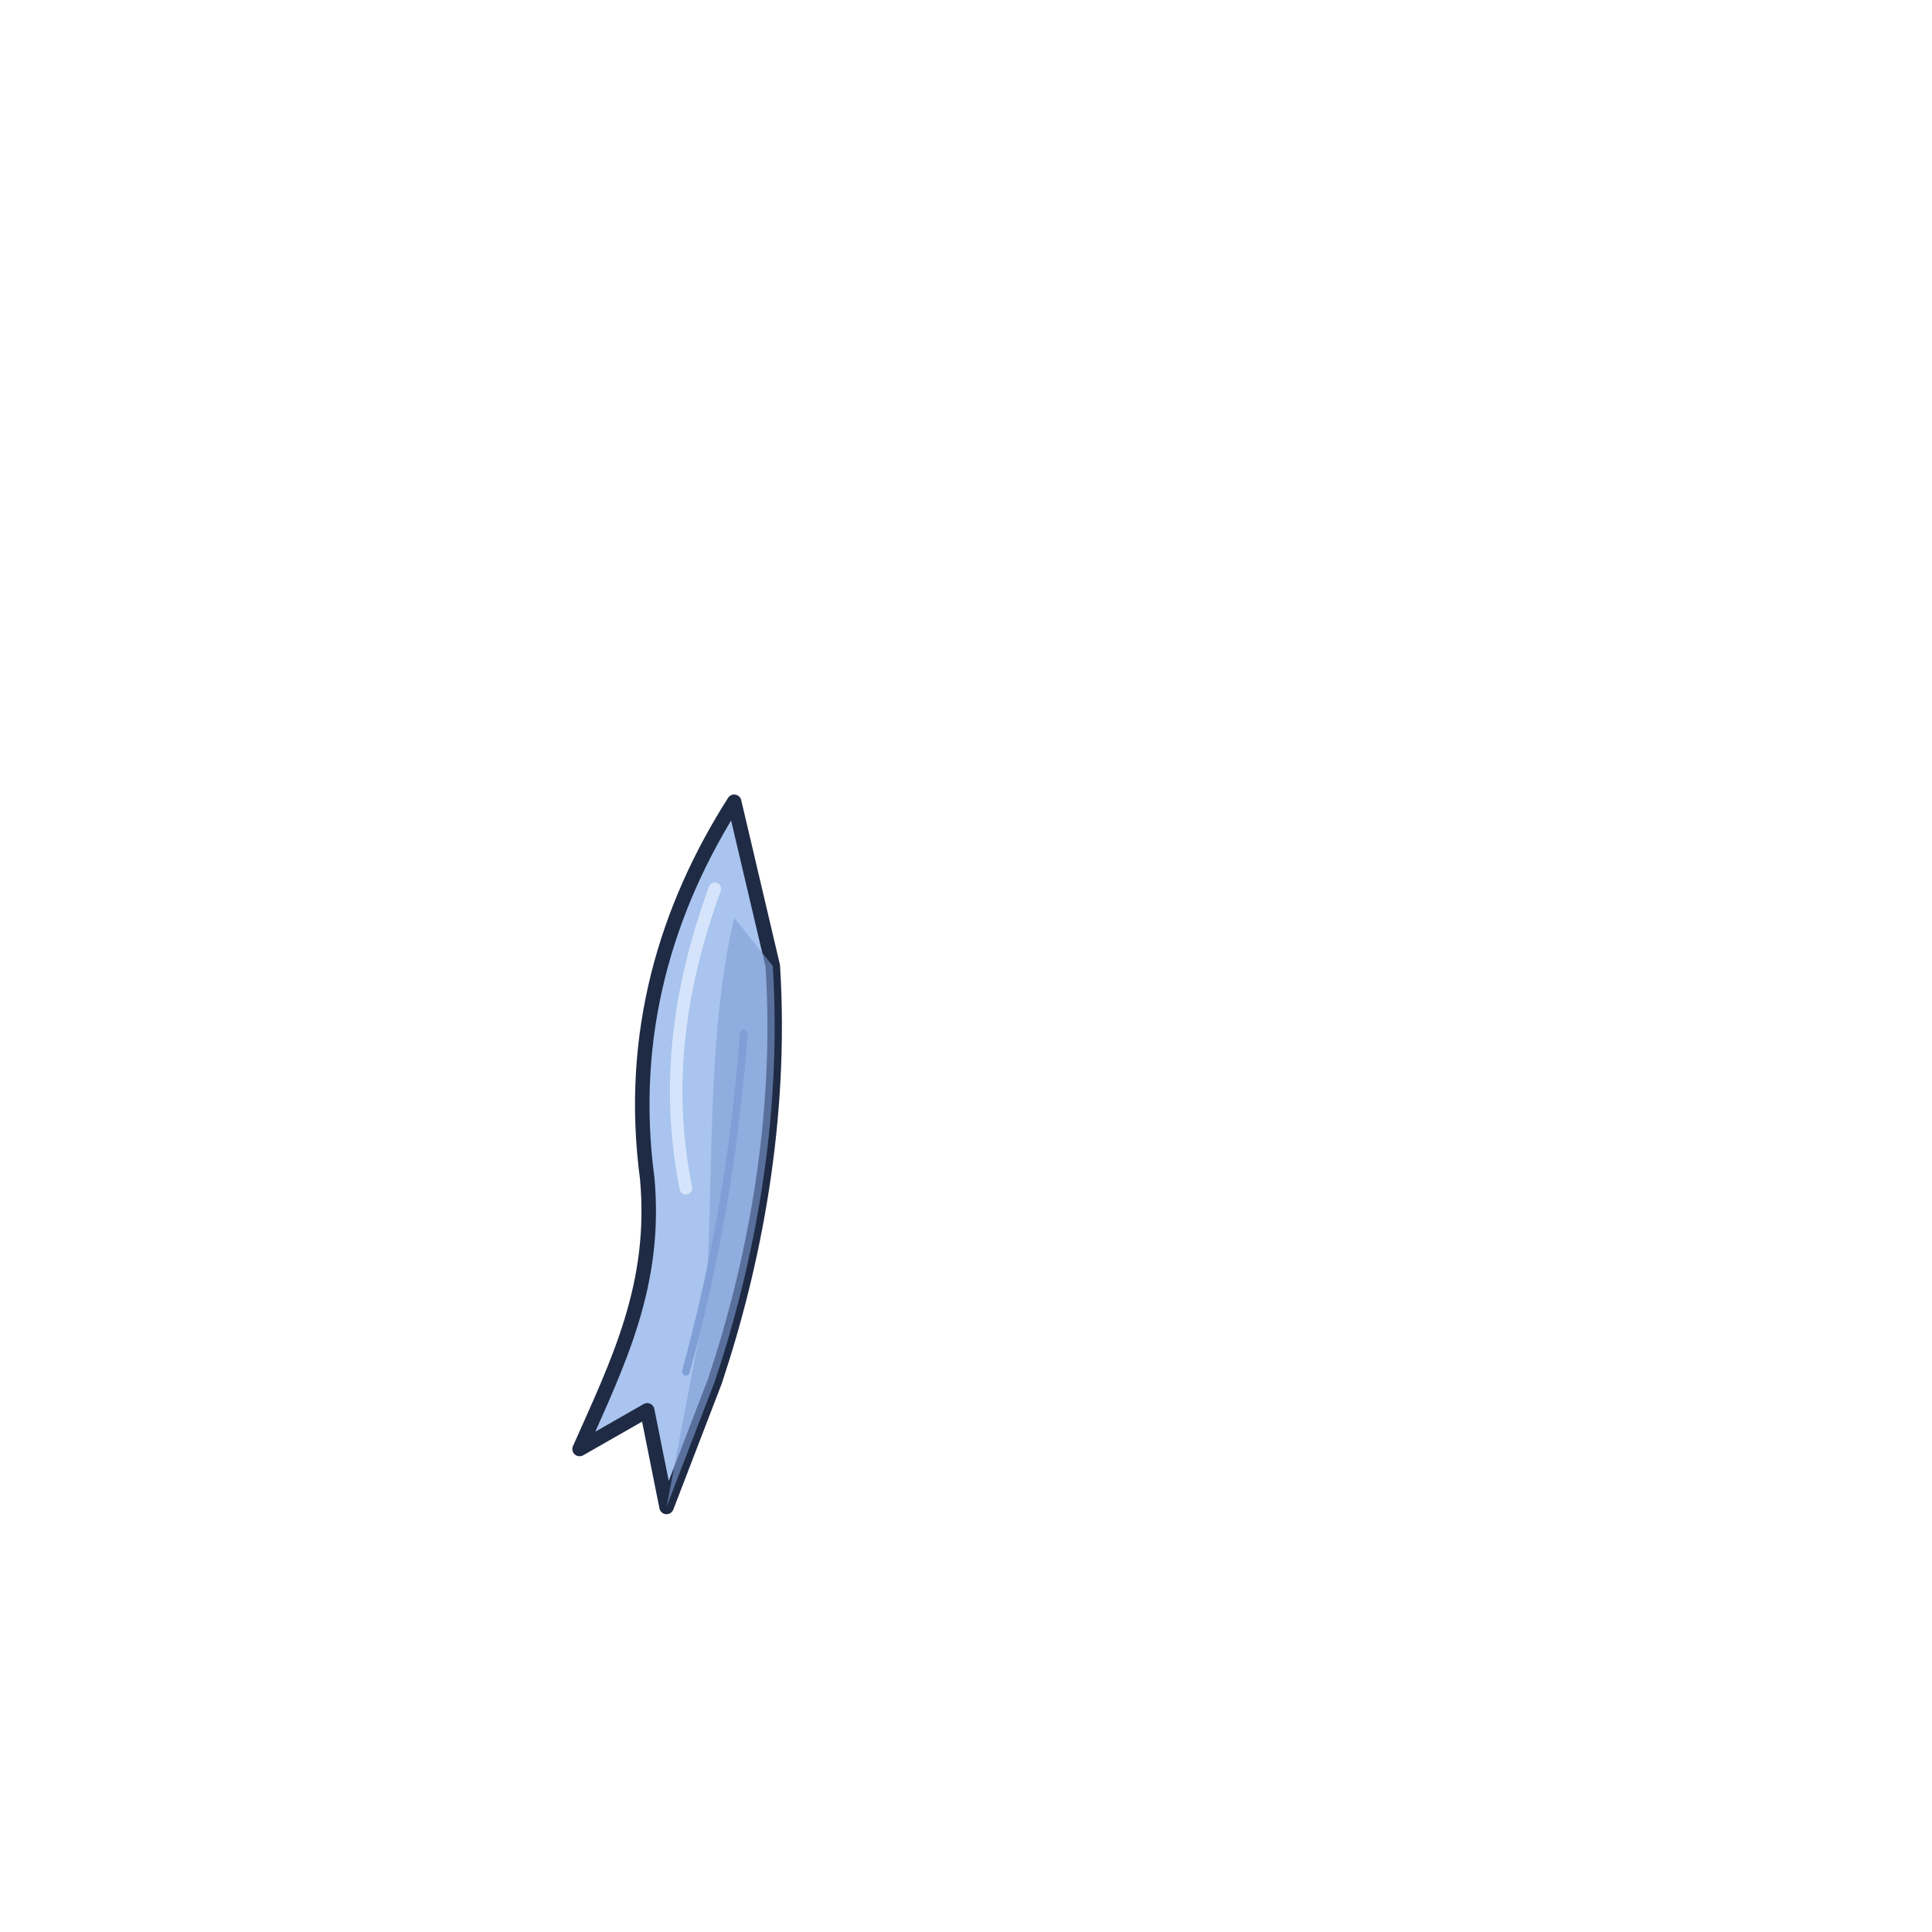
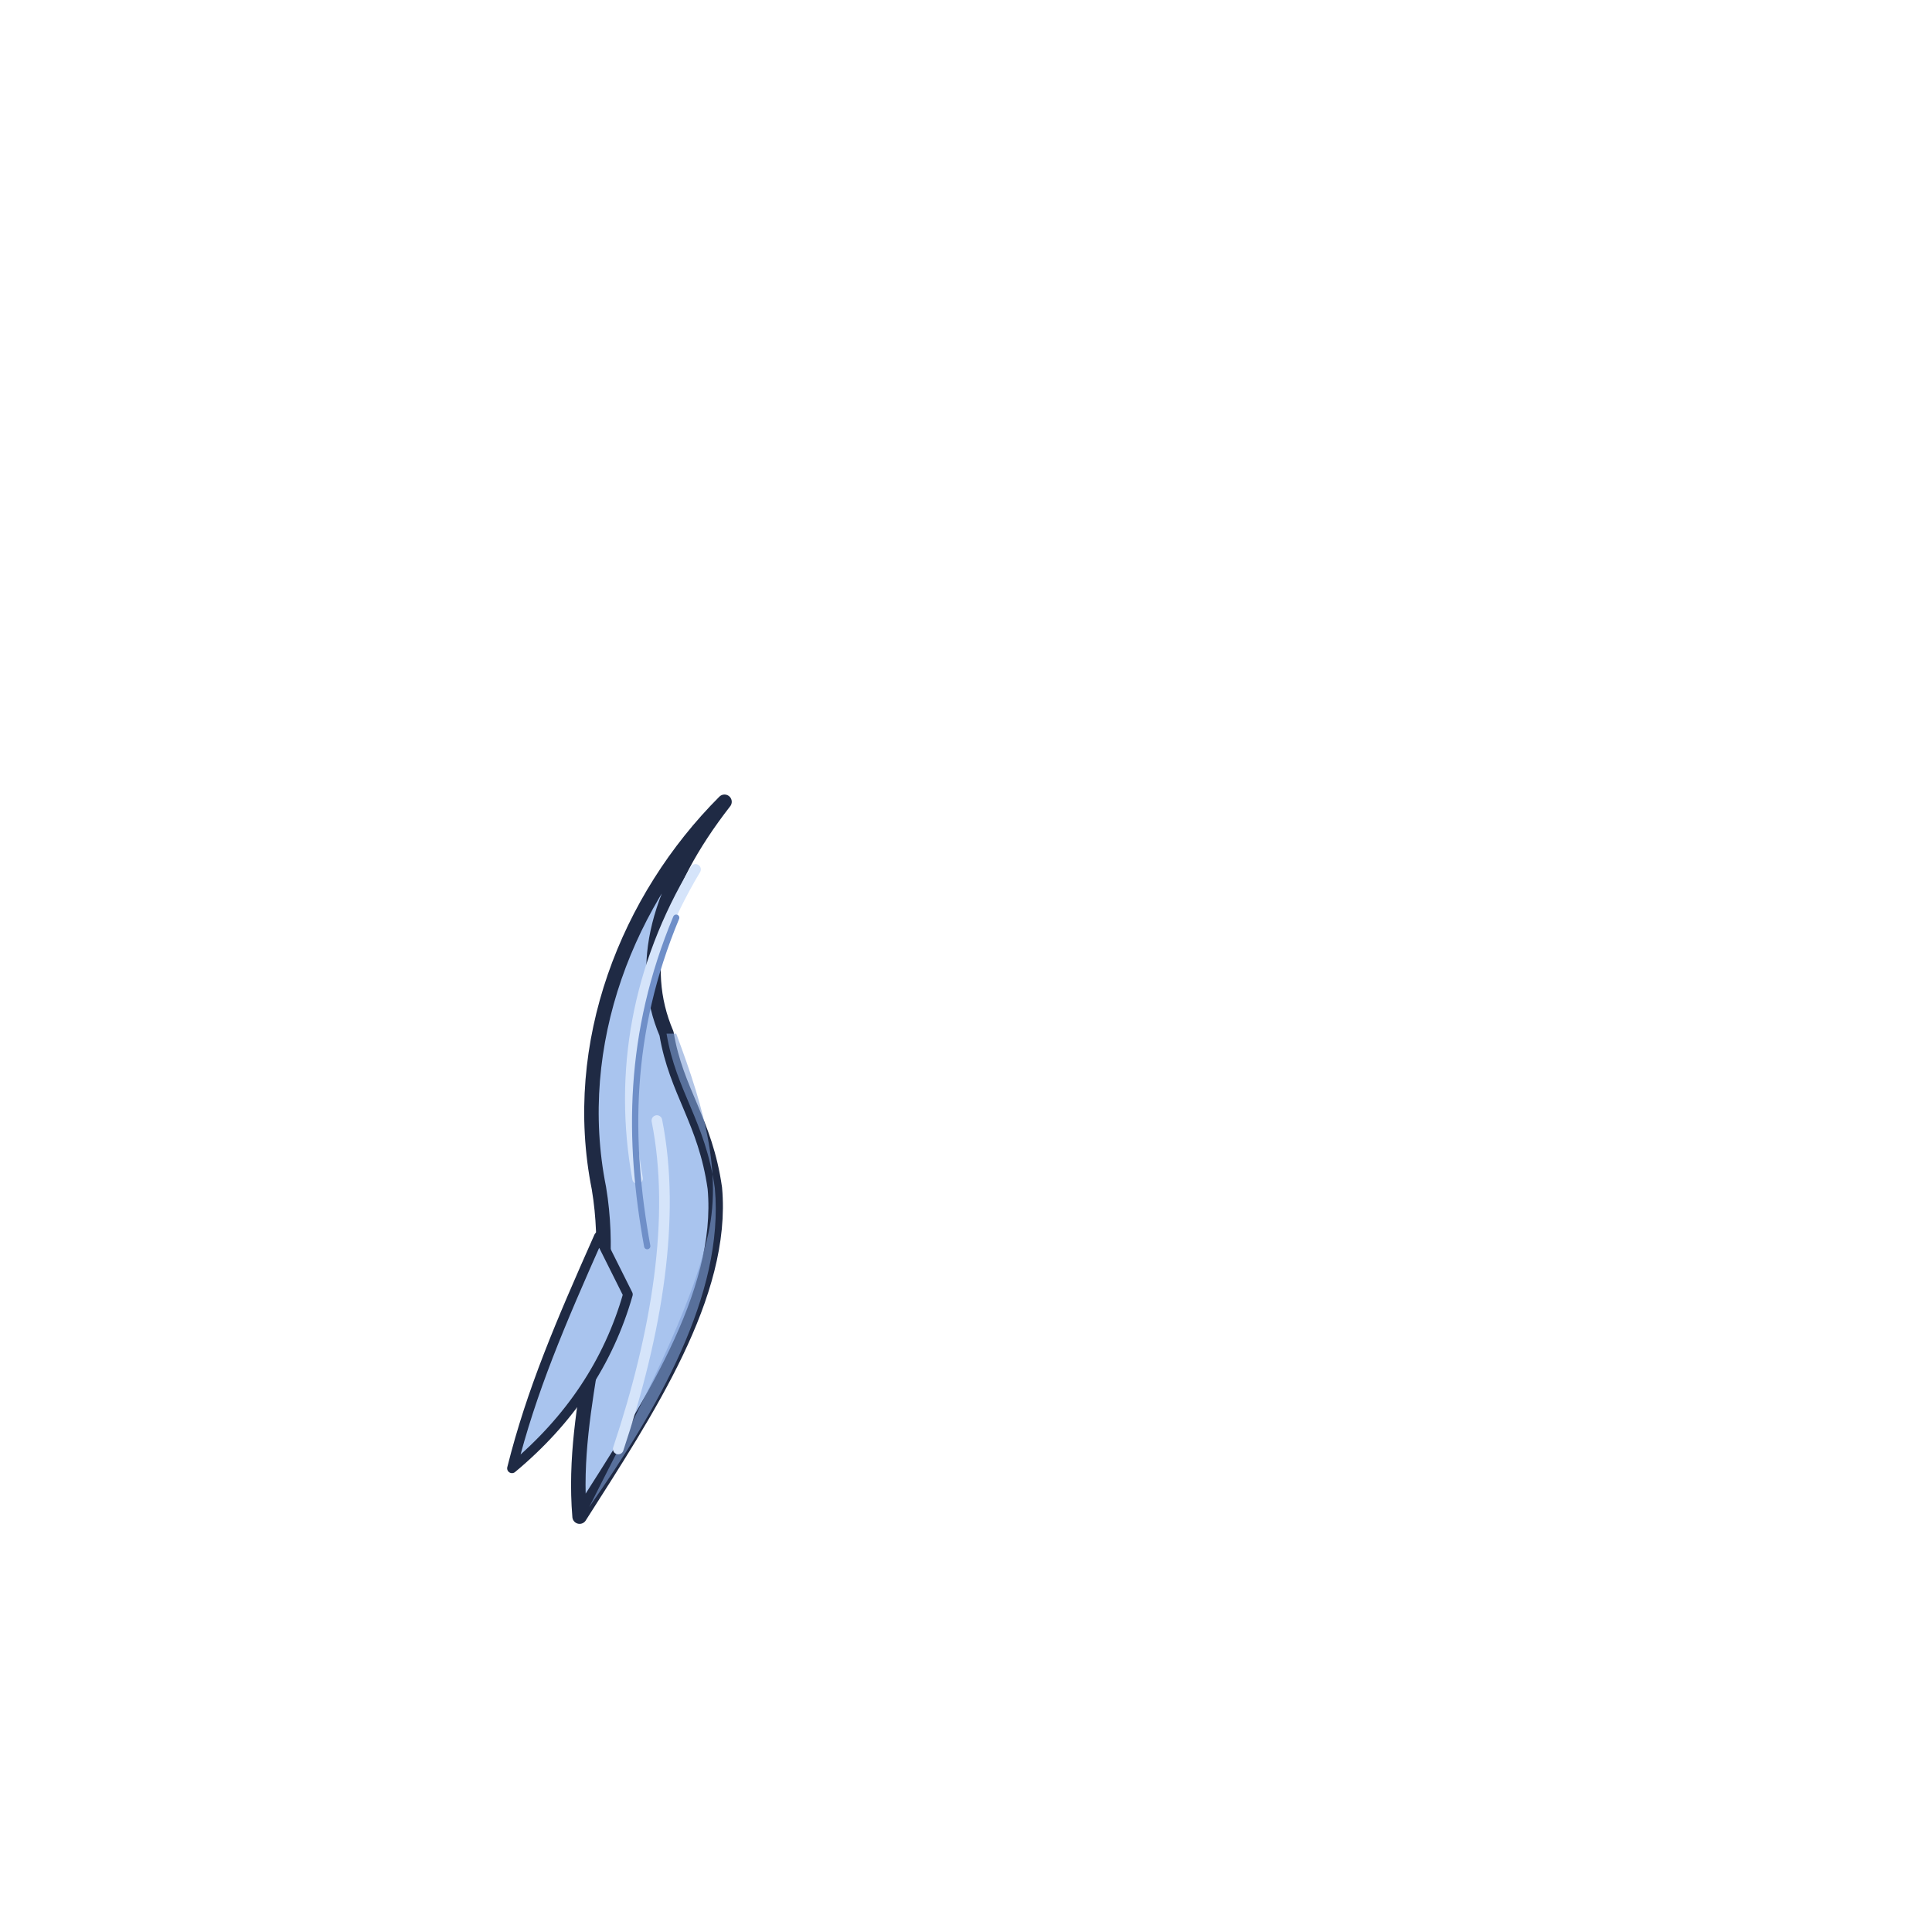
<svg xmlns="http://www.w3.org/2000/svg" viewBox="0 0 400 400">
-   <path id="sidelock_l-mass" d="M152 166C138 188 130 214 134 244C136 266 128 282 120 300L134 292L138 312L148 286C156 262 162 232 160 200Z" fill="#A9C4EE" stroke="#1F2A44" stroke-width="3" stroke-linejoin="round" stroke-linecap="round" />
-   <path d="M152 190C146 216 148 244 146 270L138 312L148 286C156 262 162 232 160 200Z" fill="#7F9FD6" opacity=".6" />
-   <path d="M148 184C140 206 138 226 142 246" fill="none" stroke="#D5E4FA" stroke-width="2.6" stroke-linecap="round" />
-   <path d="M154 214C152 240 148 262 142 284" fill="none" stroke="#7F9FD6" stroke-width="1.6" stroke-linecap="round" />
+   <path id="sidelock_l-mass" d="M150 166C130 186 118 216 124 246C128 270 118 290 120 314C134 292 150 268 148 246C146 232 140 226 138 214C132 200 136 184 150 166Z" fill="#A9C4EE" stroke="#1F2A44" stroke-width="3" stroke-linejoin="round" stroke-linecap="round" />
+   <path d="M124 256C116 274 110 288 106 304C118 294 126 282 130 268Z" fill="#A9C4EE" stroke="#1F2A44" stroke-width="2" stroke-linejoin="round" stroke-linecap="round" />
+   <path d="M140 214C146 230 150 244 146 258C142 274 130 296 122 312C136 292 150 268 148 246C146 232 140 226 138 214Z" fill="#7F9FD6" opacity=".6" />
+   <path d="M144 180C132 200 128 222 132 244 M136 232C140 252 136 276 128 300" fill="none" stroke="#D5E4FA" stroke-width="2.2" stroke-linecap="round" />
+   <path d="M140 190C130 214 130 236 134 258" fill="none" stroke="#6F8FC8" stroke-width="1.3" stroke-linecap="round" />
</svg>
